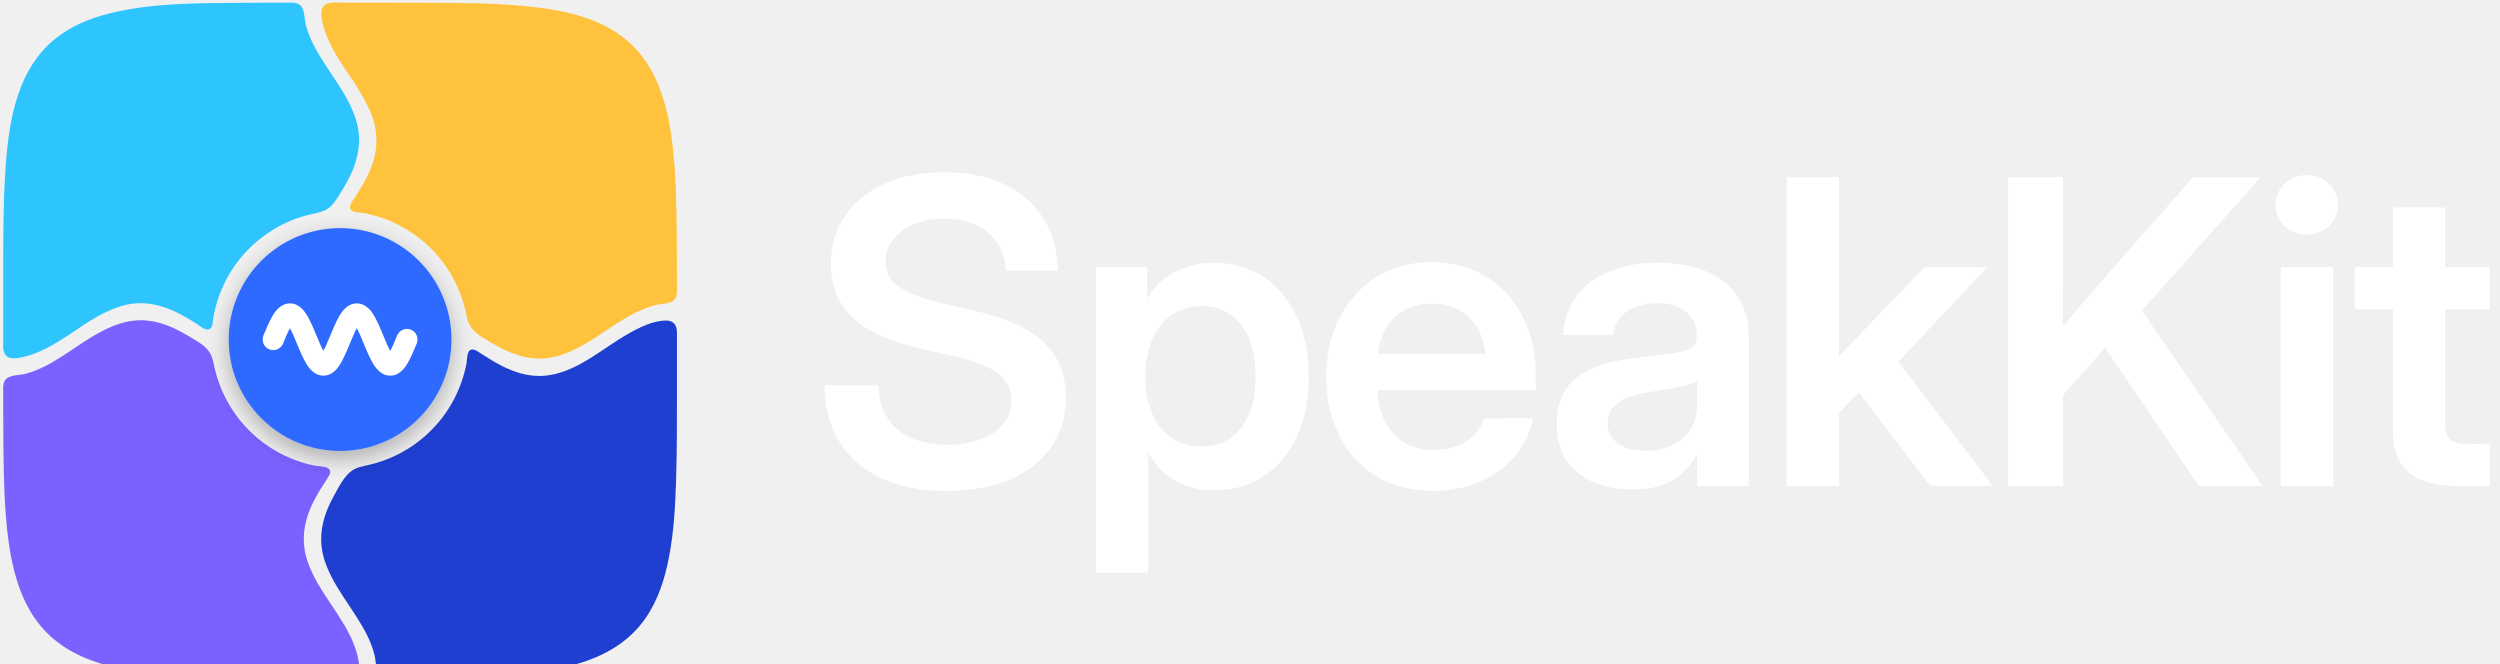
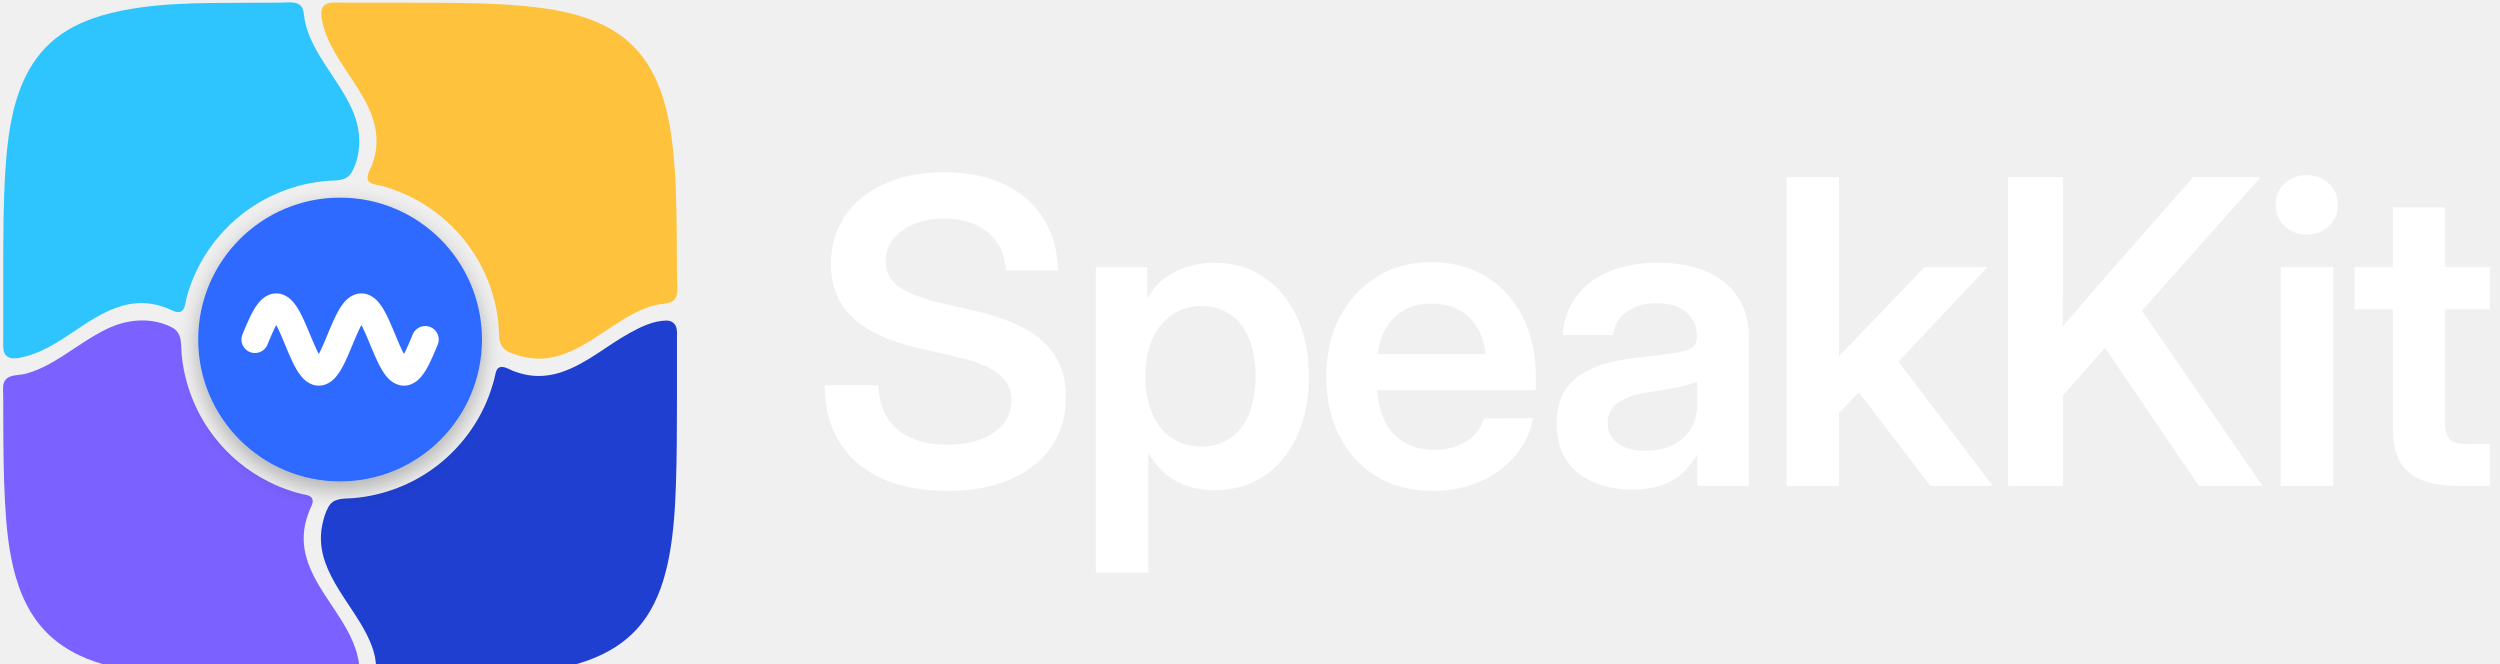
<svg xmlns="http://www.w3.org/2000/svg" width="754" height="200" viewBox="0 0 753.66 200">
  <g transform="translate(0 0) scale(0.2)">
    <defs>
      <filter id="hub-sh" x="-30%" y="-30%" width="160%" height="170%">
        <feDropShadow dx="0" dy="12" stdDeviation="16" flood-color="#06070A" flood-opacity="0.28" />
      </filter>
    </defs>
-     <path d="M25.9 540C86.7 530.3 127.4 475.9 185.9 460.5C215.1 452.8 243.5 459.5 269.8 473.1C278.6 477.7 287.2 482.9 295.6 488.3C300.3 491.3 308.2 498.6 314.3 496.7C320.1 494.9 319.7 485.6 320.5 480.9C321.3 475.9 322.3 471 323.5 466.2C326.1 455.5 329.6 445 334 434.9C343.1 413.8 356 394.4 371.9 377.8C392.7 356.1 418.5 339.4 446.7 329.3C454.3 326.6 461.9 324.4 469.8 322.7C478.7 320.7 487.3 319.3 494.9 313.6C501.4 308.7 505.6 302 510 295.2C514.8 287.6 519.5 279.9 523.7 272C539.2 242.9 546 211.7 535.7 179.7C522.2 137.5 490.1 104.6 470.8 65.2C466.4 56.2 462.7 46.9 460.2 37.2C457.7 27 459.4 9.9 447.6 5.3C442.9 3.5 437.7 4 432.8 4C426.8 4 420.8 4 414.8 4C395.8 4.1 376.8 4.1 357.8 4.3C293.4 4.8 226.9 4.6 164 20.3C135 27.6 106.6 39.1 83.1 57.9C61 75.5 44.5 98.7 33.5 124.5C15.7 165.9 10.3 211.7 7.3 256.3C4.1 305.1 4.1 354.2 4 403.1C4 431.1 4 459.1 4 487.1C4 496.1 4 505.1 4 514.1C4 519.9 3.3 526.3 5.6 531.9C9.2 540.6 17.8 541 25.9 540Z" fill="#2EC5FF" />
-     <path d="M825.9 540C876.3 532 913.7 493.1 958 471.2C967.8 466.4 978.1 462.3 988.8 459.8C997.6 457.7 1010.7 458.9 1016.8 451C1020.5 446.1 1020 439.5 1020 433.7C1020 427.7 1020 421.7 1020 415.7C1019.9 395.7 1019.9 375.7 1019.7 355.8C1019.3 308.9 1018.6 261.7 1012.9 215.1C1005.8 158.1 989.6 98.4 943.7 60.2C904.9 27.8 853.5 16.3 804.5 10.6C754.9 4.8 704.7 4.5 654.8 4.2C619.8 4 584.8 4 549.9 4C538.9 4 527.9 4 516.9 4C510.1 4 502.6 3.1 495.9 4.5C483.7 6.9 482.6 17.6 484.3 28C491 68.7 519.7 102 540.6 136.2C541.6 137.9 542.7 139.7 543.7 141.4C550.8 153.4 557.2 166 561.6 179.3C568.5 200.6 568.6 222.8 561.8 244.1C557.8 256.5 552 268.2 545.5 279.5C542.1 285.5 538.4 291.5 534.6 297.3C531.7 301.8 524.1 310.5 528.2 316.1C531.6 320.9 542.9 320.4 548.1 321.4C557 323.1 565.7 325.4 574.2 328.2C598.8 336.6 621.7 349.9 641.1 367.2C665 388.5 683.4 415.7 694.4 445.8C697.1 453.4 699.4 461 701.1 468.8C702.9 476.7 704 484.6 708.2 491.6C714.9 502.8 727.4 509.3 738.2 515.8C765.1 532 793.9 544 825.9 540Z" fill="#FFC23D" />
-     <path d="M512 1020C522.1 1020 536.8 1021.7 540.1 1009.1C541.5 1003.4 540 996.8 538.8 991.3C535.9 977.5 530.4 964.5 523.8 952.2C503.8 914.6 472.7 881.7 461 840.1C454.1 815.3 457.1 790.3 467.1 766.9C471.8 755.9 477.7 745.4 484 735.2C486.6 731 489.4 726.8 492.1 722.6C494.4 719 498.6 713.3 496.4 708.8C493.4 702.8 479.7 703.4 474 702.2C464.2 700.3 454.6 697.6 445.2 694.1C423.6 686.2 403.5 674.4 386 659.5C360.9 638 341.4 610.2 330 579.2C327.2 571.7 324.9 564 323.1 556.3C321 547.4 320 538.6 314.8 530.8C308.1 520.8 296.8 514.9 286.8 508.8C266.4 496.4 244.3 485.4 220.1 483.3C161.1 478.4 115.9 527.7 67 552.3C57.2 557.2 47 561.4 36.3 564C26.9 566.3 11.5 564.8 6.2 574.5C3.3 579.8 4 586.4 4 592.2C4 598.2 4 604.2 4 610.1C4.1 631.1 4.1 652.1 4.3 673.1C4.8 720 5.6 767.2 11.7 813.8C18.8 866.7 34.1 921.9 74.9 959.1C131.6 1010.9 217.3 1015.7 290.1 1018.4C364 1021.1 438.1 1020 512 1020Z" fill="#7B61FF" />
-     <path d="M743.2 1018C824.9 1014.4 922.3 1005.3 972.9 931.8C991.7 904.5 1001.9 872.3 1008 840C1015.2 802.7 1017.4 764.6 1018.6 726.7C1020 683.8 1020 640.8 1020 597.8C1020 574.8 1020 551.8 1020 528.8C1020 521.8 1020 514.8 1020 507.9C1020 502 1020.5 495.6 1017.5 490.3C1014.8 485.7 1010.1 483.6 1005 483.4C984.7 482.9 963.1 493.9 945.9 503.7C907.7 525.4 872.1 558.8 827.2 565.8C808.2 568.8 789.2 565.7 771.4 558.7C760.2 554.4 749.6 548.7 739.4 542.5C734.2 539.4 729.1 536.2 724.1 532.9C720.1 530.3 712.8 524.5 707.8 528.2C703.1 531.7 703.6 542.9 702.6 548.2C700.9 557 698.6 565.7 695.7 574.2C687.7 597.9 675.1 620 658.7 638.9C637.8 663.1 610.9 681.9 580.9 693.3C572.5 696.5 563.9 699.1 555.1 701.1C546.2 703.2 537.5 704.4 529.8 709.8C517.4 718.7 509.4 735.5 502.2 748.6C485.2 779.3 477.4 812.2 489 846.3C502.8 887.3 533.8 919.6 552.8 958C557.6 967.9 561.7 978.1 564.2 988.9C566.5 998.4 565 1013.4 575.5 1018.3C581.7 1021.2 589.7 1020 596.3 1020C607.3 1020 618.3 1020 629.3 1019.9C667.3 1019.8 705.3 1019.6 743.2 1018Z" fill="#1F3FD1" />
-     <path d="M344 512a168 168 0 1 0 336 0a168 168 0 1 0 -336 0Z" fill="#2F6BFF" filter="url(#hub-sh)" />
-     <path d="M411.2 512L412.9 508L414.6 504L416.2 500.1L417.9 496.3L419.6 492.7L421.3 489.3L423 486.1L424.6 483.3L426.3 480.7L428 478.5L429.7 476.7L431.4 475.3L433 474.2L434.7 473.6L436.4 473.4L438.1 473.6L439.8 474.2L441.4 475.3L443.1 476.7L444.8 478.5L446.5 480.7L448.2 483.3L449.8 486.1L451.5 489.3L453.2 492.7L454.9 496.3L456.6 500.1L458.2 504L459.9 508L461.6 512L463.3 516L465 520L466.6 523.9L468.3 527.7L470 531.3L471.7 534.7L473.4 537.9L475 540.7L476.7 543.3L478.4 545.5L480.1 547.3L481.8 548.7L483.4 549.8L485.1 550.4L486.8 550.6L488.5 550.4L490.2 549.8L491.8 548.7L493.5 547.3L495.2 545.5L496.9 543.3L498.6 540.7L500.2 537.9L501.9 534.7L503.6 531.3L505.3 527.7L507 523.9L508.6 520L510.3 516L512 512L513.7 508L515.4 504L517 500.1L518.7 496.3L520.4 492.7L522.1 489.3L523.8 486.1L525.4 483.3L527.1 480.7L528.8 478.5L530.5 476.7L532.2 475.3L533.8 474.2L535.5 473.6L537.2 473.4L538.9 473.6L540.6 474.2L542.2 475.3L543.9 476.7L545.6 478.5L547.3 480.7L549 483.3L550.6 486.1L552.3 489.3L554 492.7L555.7 496.3L557.4 500.1L559 504L560.7 508L562.4 512L564.1 516L565.8 520L567.4 523.9L569.1 527.7L570.8 531.3L572.5 534.7L574.2 537.9L575.8 540.7L577.5 543.3L579.2 545.5L580.9 547.3L582.6 548.7L584.2 549.8L585.9 550.4L587.6 550.6L589.3 550.4L591 549.8L592.6 548.7L594.3 547.3L596 545.5L597.7 543.3L599.4 540.7L601 537.9L602.7 534.7L604.4 531.3L606.1 527.7L607.8 523.9L609.4 520L611.1 516L612.8 512" fill="none" stroke="#FFFFFF" stroke-width="31.9" stroke-linecap="round" stroke-linejoin="round" />
+     <path d="M25.9 540C85.7 530.5 126.1 477.7 183.2 461.2C198.7 456.8 214.8 455.8 230.7 458.8C237.6 460.1 244.3 462.1 250.9 464.6C256.9 466.9 267.1 473.9 273.4 469C278.9 464.7 279.3 452.9 281.1 446.6C284.6 434.1 289.2 421.9 294.7 410.1C313.4 370.2 343.2 335.8 380.1 311.5C403.5 296.1 429.6 284.9 456.8 278.4C468.5 275.7 480.4 273.8 492.4 272.8C506.3 271.7 521.8 273.7 529.7 259.5C543.8 234 543.8 201.8 534.1 175C525.9 152.4 512.3 132.2 499.1 112.2C486.5 93.1 473.5 73.8 465.1 52.3C462.2 44.8 459.9 37.1 458.5 29.2C457.2 21.7 457.7 12.3 451 7.2C443.5 1.6 430.4 4 421.6 4C404.6 4 387.6 4.1 370.6 4.2C301.3 4.6 229.2 3.4 161.7 20.9C133.7 28.2 106.3 39.5 83.4 57.6C61.3 75.1 44.8 98.3 33.6 124.2C15.7 165.5 10.3 211.4 7.3 256C4.1 304.9 4.2 354 4 403C4 431 4 459 4 487C4 496 4 505 4 514C4 519.8 3.3 526.3 5.6 531.8C9.2 540.5 17.8 541 25.9 540Z" fill="#2EC5FF" />
+     <path d="M825.9 540C875.3 532.1 912.3 494.6 955.4 472.5C966.1 467.1 977.3 462.4 989 459.7C997.8 457.7 1010.9 458.9 1016.9 450.9C1022.8 442.9 1020 427.9 1020 418.5C1020 398.5 1019.9 378.5 1019.7 358.5C1019.3 310.5 1018.7 262.3 1012.8 214.7C1006 159.7 990.7 101.9 947.8 63.7C907.7 27.9 852.8 15.9 800.8 10.2C750.1 4.6 698.9 4.4 647.9 4.1C613.9 4 579.9 4 545.9 4C534.9 4 523.9 4 512.9 4C507 4 500.6 3.3 494.9 4.7C482.9 7.7 482.7 18.9 484.5 29C490.9 65.7 515.2 96.5 534.9 127.1C541.3 137.2 547.6 147.5 552.9 158.2C562.7 178.1 568.8 199.7 566.5 221.9C565.6 230.9 563.4 239.7 560.4 248.2C558.1 254.7 549.7 266.8 555.1 273.5C559.1 278.4 568.9 278.8 574.6 280.3C584.3 282.9 593.8 286.1 603 289.9C632.7 302.1 659.8 320.2 682.3 342.9C713.4 374.2 735.5 414 745.6 456.9C748.4 468.6 750.2 480.5 751.2 492.5C752.1 503.1 750.3 515.5 757.7 524.2C762.9 530.3 771.2 532.9 778.6 535.3C794 540.4 809.8 542 825.9 540Z" fill="#FFC23D" />
+     <path d="M512 1020C523.2 1020 539.3 1021.2 540.5 1006.1C541 1000.2 539.5 993.9 538.1 988.3C534.8 974.6 529 961.7 522.3 949.5C502.7 913.8 473.9 882.2 461.8 842.7C456.2 824.4 455.5 805.1 460.3 786.5C461.8 780.7 463.8 775 466 769.4C468.1 764.5 472.3 757.9 470.1 752.3C467.7 746.6 459.4 746.2 454.4 745C449.5 743.8 444.7 742.4 439.9 740.9C427.5 737 415.4 732.1 403.8 726.2C371.7 710 343.3 686.5 321.4 657.8C302.5 633.2 288.5 604.9 280.4 574.9C277 562.4 274.6 549.6 273.3 536.6C271.7 521.1 275 502.4 258.6 493.8C229.5 478.7 195 480.8 165.7 493.6C131.7 508.5 103.2 533.3 70.5 550.5C59.8 556.1 48.7 560.8 37.1 563.8C28.3 566 15.3 564.9 8.5 571.5C2 577.8 4 589.2 4 597.4C4 608.4 4 619.4 4.1 630.4C4.2 671.4 4.4 712.4 6.5 753.4C10.4 828.7 20.2 916.5 83.7 966.6C140.5 1011.4 220.6 1015.8 289.9 1018.4C363.9 1021.1 438 1020 512 1020Z" fill="#7B61FF" />
+     <path d="M743.2 1018C824.9 1014.3 922.5 1005.3 973 931.6C991.8 904.2 1001.9 872 1008.1 839.7C1015 803.4 1017.3 766.2 1018.5 729.3C1019.9 688.3 1019.9 647.2 1020 606.2C1020 581.2 1020 556.2 1020 531.2C1020 524.2 1020 517.2 1020 510.2C1020 504.4 1020.7 497.9 1018.5 492.4C1016.1 486.4 1010.6 483.4 1004.3 483.4C984.8 483.4 964.5 493.3 947.9 502.6C914 521.4 883.8 548.2 846.7 560.9C830.6 566.4 813.4 568.5 796.5 565.8C788.6 564.5 780.8 562.3 773.3 559.5C767.3 557.2 757.1 550.2 750.8 554.9C747.5 557.3 746.8 561.8 745.9 565.5C744.8 570.4 743.6 575.3 742.1 580.1C738.7 591.6 734.5 602.8 729.4 613.7C711.1 652.7 682.3 686.5 646.6 710.7C622.6 727 595.6 738.8 567.4 745.5C555.7 748.3 543.8 750.2 531.8 751.2C518 752.3 502.4 750.2 494.4 764.4C489.6 772.9 486.8 783.2 484.9 792.7C472.4 856.6 526.7 905.4 552.7 957.8C557.6 967.7 561.7 977.9 564.2 988.7C566.5 998.2 565 1013.3 575.4 1018.2C581.5 1021.2 589.6 1020 596.2 1020C607.2 1020 618.2 1020 629.2 1019.9C667.2 1019.8 705.2 1019.6 743.2 1018Z" fill="#1F3FD1" />
+     <path d="M298 512a214 214 0 1 0 428 0a214 214 0 1 0 -428 0Z" fill="#2F6BFF" filter="url(#hub-sh)" />
+     <path d="M383.6 512L385.7 506.9L387.9 501.8L390 496.8L392.2 492L394.3 487.4L396.4 483.1L398.6 479.1L400.7 475.4L402.9 472.2L405 469.4L407.1 467L409.3 465.2L411.4 463.9L413.6 463L415.7 462.8L417.8 463L420 463.9L422.1 465.2L424.3 467L426.4 469.4L428.5 472.2L430.7 475.4L432.8 479.1L435 483.1L437.1 487.4L439.2 492L441.4 496.8L443.5 501.8L445.7 506.9L447.8 512L449.9 517.1L452.1 522.2L454.2 527.2L456.4 532L458.5 536.6L460.6 540.9L462.8 544.9L464.9 548.6L467.1 551.8L469.2 554.6L471.3 557L473.5 558.8L475.6 560.1L477.8 561L479.9 561.2L482 561L484.2 560.1L486.3 558.8L488.5 557L490.6 554.6L492.7 551.8L494.9 548.6L497 544.9L499.2 540.9L501.3 536.6L503.4 532L505.6 527.2L507.7 522.2L509.9 517.1L512 512L514.1 506.9L516.3 501.8L518.4 496.8L520.6 492L522.7 487.4L524.8 483.1L527 479.1L529.1 475.4L531.3 472.2L533.4 469.4L535.5 467L537.7 465.2L539.8 463.9L542 463L544.1 462.8L546.2 463L548.4 463.9L550.5 465.2L552.7 467L554.8 469.4L556.9 472.2L559.1 475.4L561.2 479.1L563.4 483.1L565.5 487.4L567.6 492L569.8 496.8L571.9 501.8L574.1 506.9L576.2 512L578.3 517.1L580.5 522.2L582.6 527.2L584.8 532L586.9 536.6L589 540.9L591.2 544.9L593.3 548.6L595.5 551.8L597.6 554.6L599.7 557L601.9 558.8L604 560.1L606.2 561L608.3 561.2L610.4 561L612.6 560.1L614.7 558.8L616.9 557L619 554.6L621.1 551.8L623.3 548.6L625.4 544.9L627.6 540.9L629.7 536.6L631.8 532L634 527.2L636.1 522.2L638.3 517.1L640.4 512" fill="none" stroke="#FFFFFF" stroke-width="40.7" stroke-linecap="round" stroke-linejoin="round" />
  </g>
  <g transform="translate(244 146.56)">
    <path d="M41.44 1.5Q29.88 1.5 21.66 -2.31Q13.44 -6.12 9 -13.28Q4.56 -20.44 4.56 -30.37L20.75 -30.37Q20.88 -24.75 23.34 -20.72Q25.81 -16.69 30.44 -14.56Q35.06 -12.44 41.56 -12.44Q47.38 -12.44 51.72 -14.09Q56.06 -15.75 58.47 -18.75Q60.88 -21.75 60.88 -25.87Q60.88 -29.12 59.13 -31.56Q57.38 -34 53.59 -35.87Q49.81 -37.75 43.63 -39.12L33.63 -41.37Q19.56 -44.56 13 -50.78Q6.44 -57 6.44 -66.87Q6.44 -75.25 10.69 -81.47Q14.94 -87.69 22.66 -91.16Q30.38 -94.62 40.63 -94.62Q51 -94.62 58.63 -91.03Q66.25 -87.44 70.47 -80.78Q74.69 -74.12 74.94 -64.94L59.25 -64.94Q58.75 -72.31 53.78 -76.47Q48.81 -80.62 40.56 -80.62Q35.44 -80.62 31.47 -78.97Q27.5 -77.31 25.22 -74.41Q22.94 -71.5 22.94 -67.69Q22.94 -64.56 24.66 -62.28Q26.38 -60 30.09 -58.28Q33.81 -56.56 39.88 -55.12L49.31 -52.94Q56.56 -51.31 61.84 -48.97Q67.13 -46.62 70.53 -43.44Q73.94 -40.25 75.63 -36.12Q77.31 -32 77.31 -26.87Q77.31 -18.19 72.94 -11.81Q68.56 -5.44 60.5 -1.97Q52.44 1.5 41.44 1.5ZM86.33 26.13L86.33 -66L101.83 -66L101.83 -56.81L102.08 -56.81Q104.08 -60.37 107.14 -62.66Q110.2 -64.94 114.01 -66.12Q117.83 -67.31 122.01 -67.31Q130.58 -67.31 136.98 -63Q143.39 -58.69 146.98 -50.94Q150.58 -43.19 150.58 -33.06Q150.58 -22.75 147.01 -15Q143.45 -7.25 137.01 -2.97Q130.58 1.31 121.95 1.31Q117.7 1.31 113.98 0.06Q110.26 -1.19 107.3 -3.69Q104.33 -6.19 102.26 -9.94L102.14 -9.94L102.14 26.13ZM118.26 -11.87Q123.14 -11.87 126.8 -14.34Q130.45 -16.81 132.48 -21.53Q134.51 -26.25 134.51 -33.06Q134.51 -39.87 132.48 -44.59Q130.45 -49.31 126.8 -51.78Q123.14 -54.25 118.26 -54.25Q113.08 -54.25 109.26 -51.59Q105.45 -48.94 103.36 -44.22Q101.26 -39.5 101.26 -33.06Q101.26 -26.62 103.33 -21.84Q105.39 -17.06 109.23 -14.47Q113.08 -11.87 118.26 -11.87ZM188.07 1.5Q178.07 1.5 170.89 -2.94Q163.7 -7.37 159.76 -15.16Q155.82 -22.94 155.82 -32.94Q155.82 -43.06 159.86 -50.81Q163.89 -58.56 171.01 -63.03Q178.14 -67.5 187.39 -67.5Q194.51 -67.5 200.32 -65.03Q206.14 -62.56 210.32 -57.94Q214.51 -53.31 216.76 -47.03Q219.01 -40.75 219.01 -33.19L219.01 -28.87L162.07 -28.87L162.07 -39.75L211.14 -39.75L204.01 -36.87Q204.01 -42.37 202.04 -46.47Q200.07 -50.56 196.39 -52.78Q192.7 -55 187.64 -55Q182.57 -55 178.92 -52.78Q175.26 -50.56 173.26 -46.5Q171.26 -42.44 171.26 -36.81L171.26 -30Q171.26 -24.31 173.26 -20Q175.26 -15.69 179.07 -13.28Q182.89 -10.87 188.39 -10.87Q192.32 -10.87 195.39 -12.09Q198.45 -13.31 200.51 -15.44Q202.57 -17.56 203.39 -20.37L218.2 -20.44Q216.95 -13.94 212.73 -9Q208.51 -4.06 202.14 -1.28Q195.76 1.5 188.07 1.5ZM248.09 1.06Q241.52 1.06 236.37 -1.16Q231.21 -3.37 228.27 -7.78Q225.34 -12.19 225.34 -18.69Q225.34 -24.37 227.43 -28.06Q229.52 -31.75 233.15 -33.94Q236.77 -36.12 241.46 -37.25Q246.15 -38.37 251.27 -38.87Q257.34 -39.56 260.93 -40.09Q264.52 -40.62 266.06 -41.66Q267.59 -42.69 267.59 -45L267.59 -45.44Q267.59 -48.25 266.18 -50.44Q264.77 -52.62 262.06 -53.87Q259.34 -55.12 255.59 -55.12Q251.77 -55.12 248.87 -53.87Q245.96 -52.62 244.27 -50.47Q242.59 -48.31 242.34 -45.5L227.21 -45.5Q227.59 -52.06 231.12 -56.97Q234.65 -61.87 240.96 -64.59Q247.27 -67.31 255.9 -67.31Q262.34 -67.31 267.43 -65.78Q272.52 -64.25 276.06 -61.31Q279.59 -58.37 281.43 -54.25Q283.27 -50.12 283.27 -45L283.27 0L267.71 0L267.71 -9.31L267.52 -9.31Q265.9 -6.44 263.46 -4.06Q261.02 -1.69 257.27 -0.31Q253.52 1.06 248.09 1.06ZM251.96 -10.62Q257.15 -10.62 260.65 -12.5Q264.15 -14.37 265.93 -17.47Q267.71 -20.56 267.71 -24.44L267.71 -31.56Q266.96 -31.12 265.52 -30.69Q264.09 -30.25 262.15 -29.84Q260.21 -29.44 257.87 -29.03Q255.52 -28.62 253.15 -28.31Q249.84 -27.81 246.96 -26.75Q244.09 -25.69 242.4 -23.78Q240.71 -21.87 240.71 -18.87Q240.71 -16.31 242.09 -14.47Q243.46 -12.62 245.99 -11.62Q248.52 -10.62 251.96 -10.62ZM309.1 -20.56L309.1 -39.25L310.6 -39.25L336.29 -66L355.23 -66L324.6 -33.44L321.42 -33.44ZM294.67 0L294.67 -93.12L310.48 -93.12L310.48 0ZM338.04 0L315.17 -29.94L325.79 -40.94L356.85 0ZM373.21 -21.87L373.21 -42.69Q376.46 -46.37 379.68 -50.12Q382.9 -53.87 386.09 -57.59Q389.27 -61.31 392.59 -65.06L417.27 -93.12L437.65 -93.12L398.15 -48.75L396.96 -48.75ZM361.46 0L361.46 -93.12L378.02 -93.12L378.02 -65.12L377.96 -42.87L378.02 -34.94L378.02 0ZM419.02 0L389.09 -44.06L399.15 -56.75L438.21 0ZM443.7 0L443.7 -66L459.52 -66L459.52 0ZM451.52 -75.81Q447.52 -75.81 444.83 -78.41Q442.14 -81 442.14 -84.75Q442.14 -88.56 444.83 -91.16Q447.52 -93.75 451.52 -93.75Q455.58 -93.75 458.27 -91.16Q460.95 -88.56 460.95 -84.81Q460.95 -81 458.27 -78.41Q455.58 -75.81 451.52 -75.81ZM506.79 -66L506.79 -53.31L465.98 -53.31L465.98 -66ZM477.54 -84L493.29 -84L493.29 -18.94Q493.29 -15.44 494.73 -14.03Q496.17 -12.62 499.98 -12.62Q501.54 -12.62 503.54 -12.66Q505.54 -12.69 506.79 -12.69L506.79 0Q505.11 0 502.45 0Q499.79 0 497.29 0Q487.11 0 482.32 -4.09Q477.54 -8.19 477.54 -16.69Z" fill="#FFFFFF" />
  </g>
</svg>
